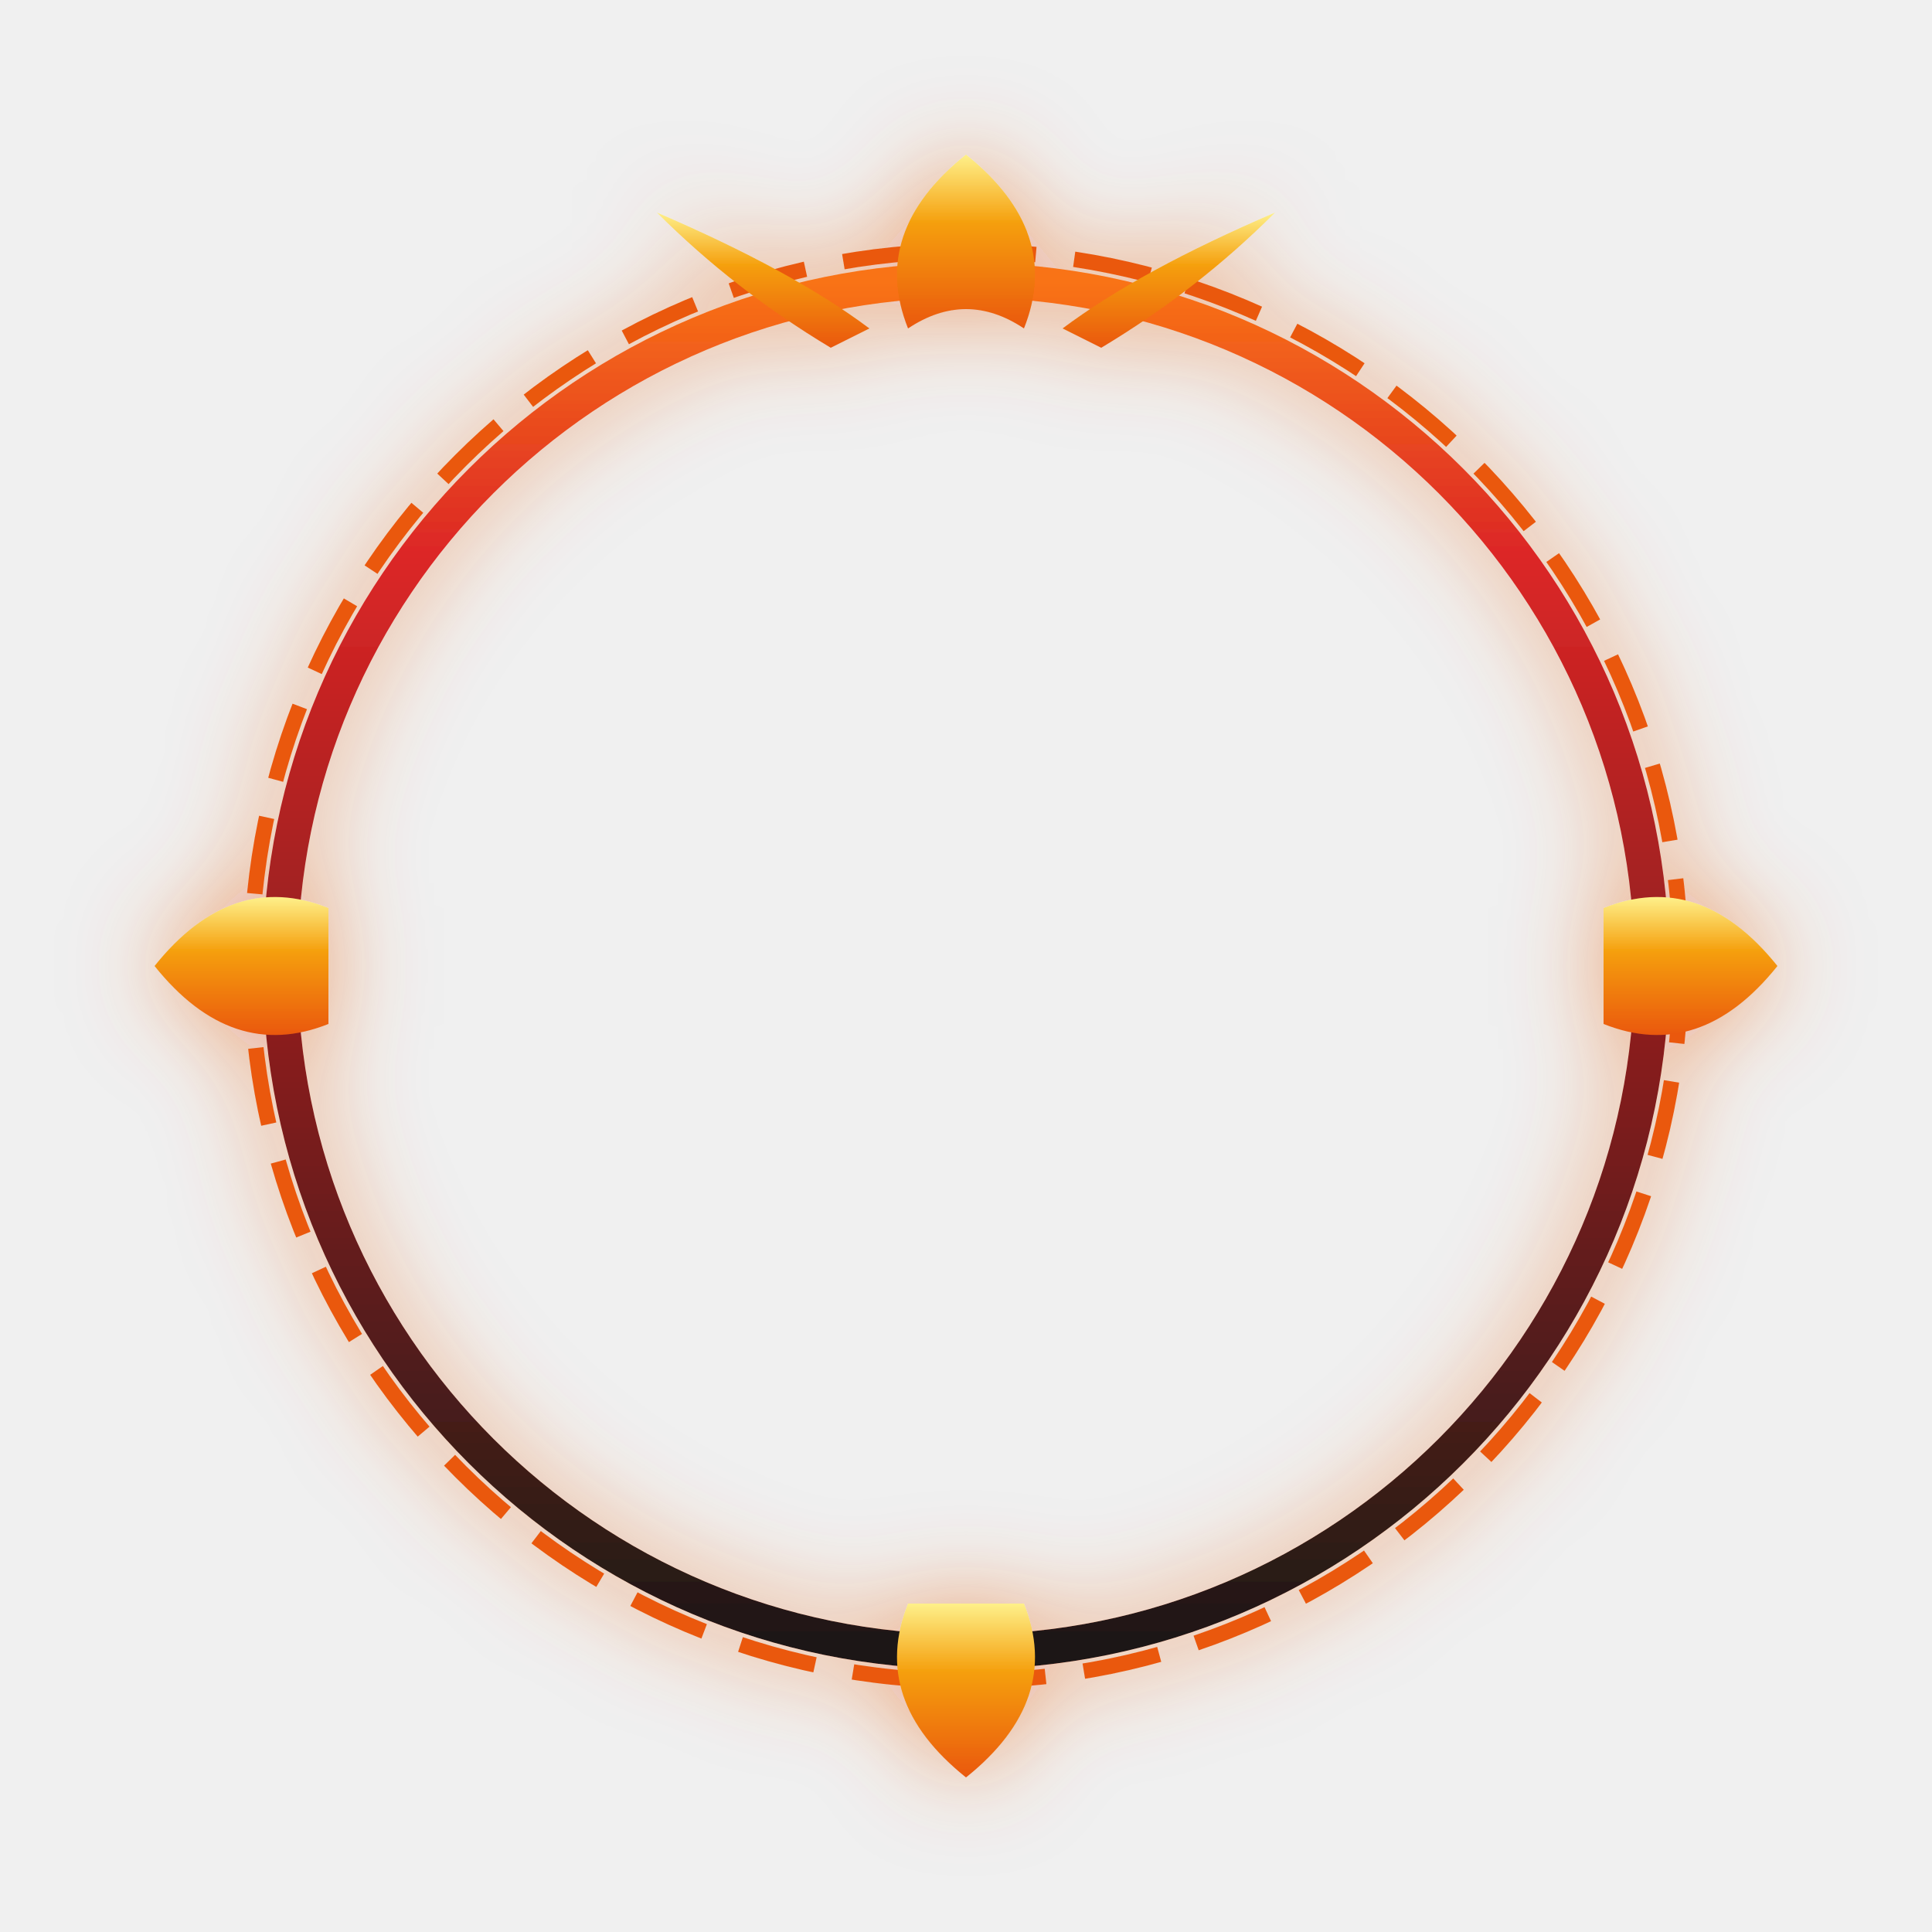
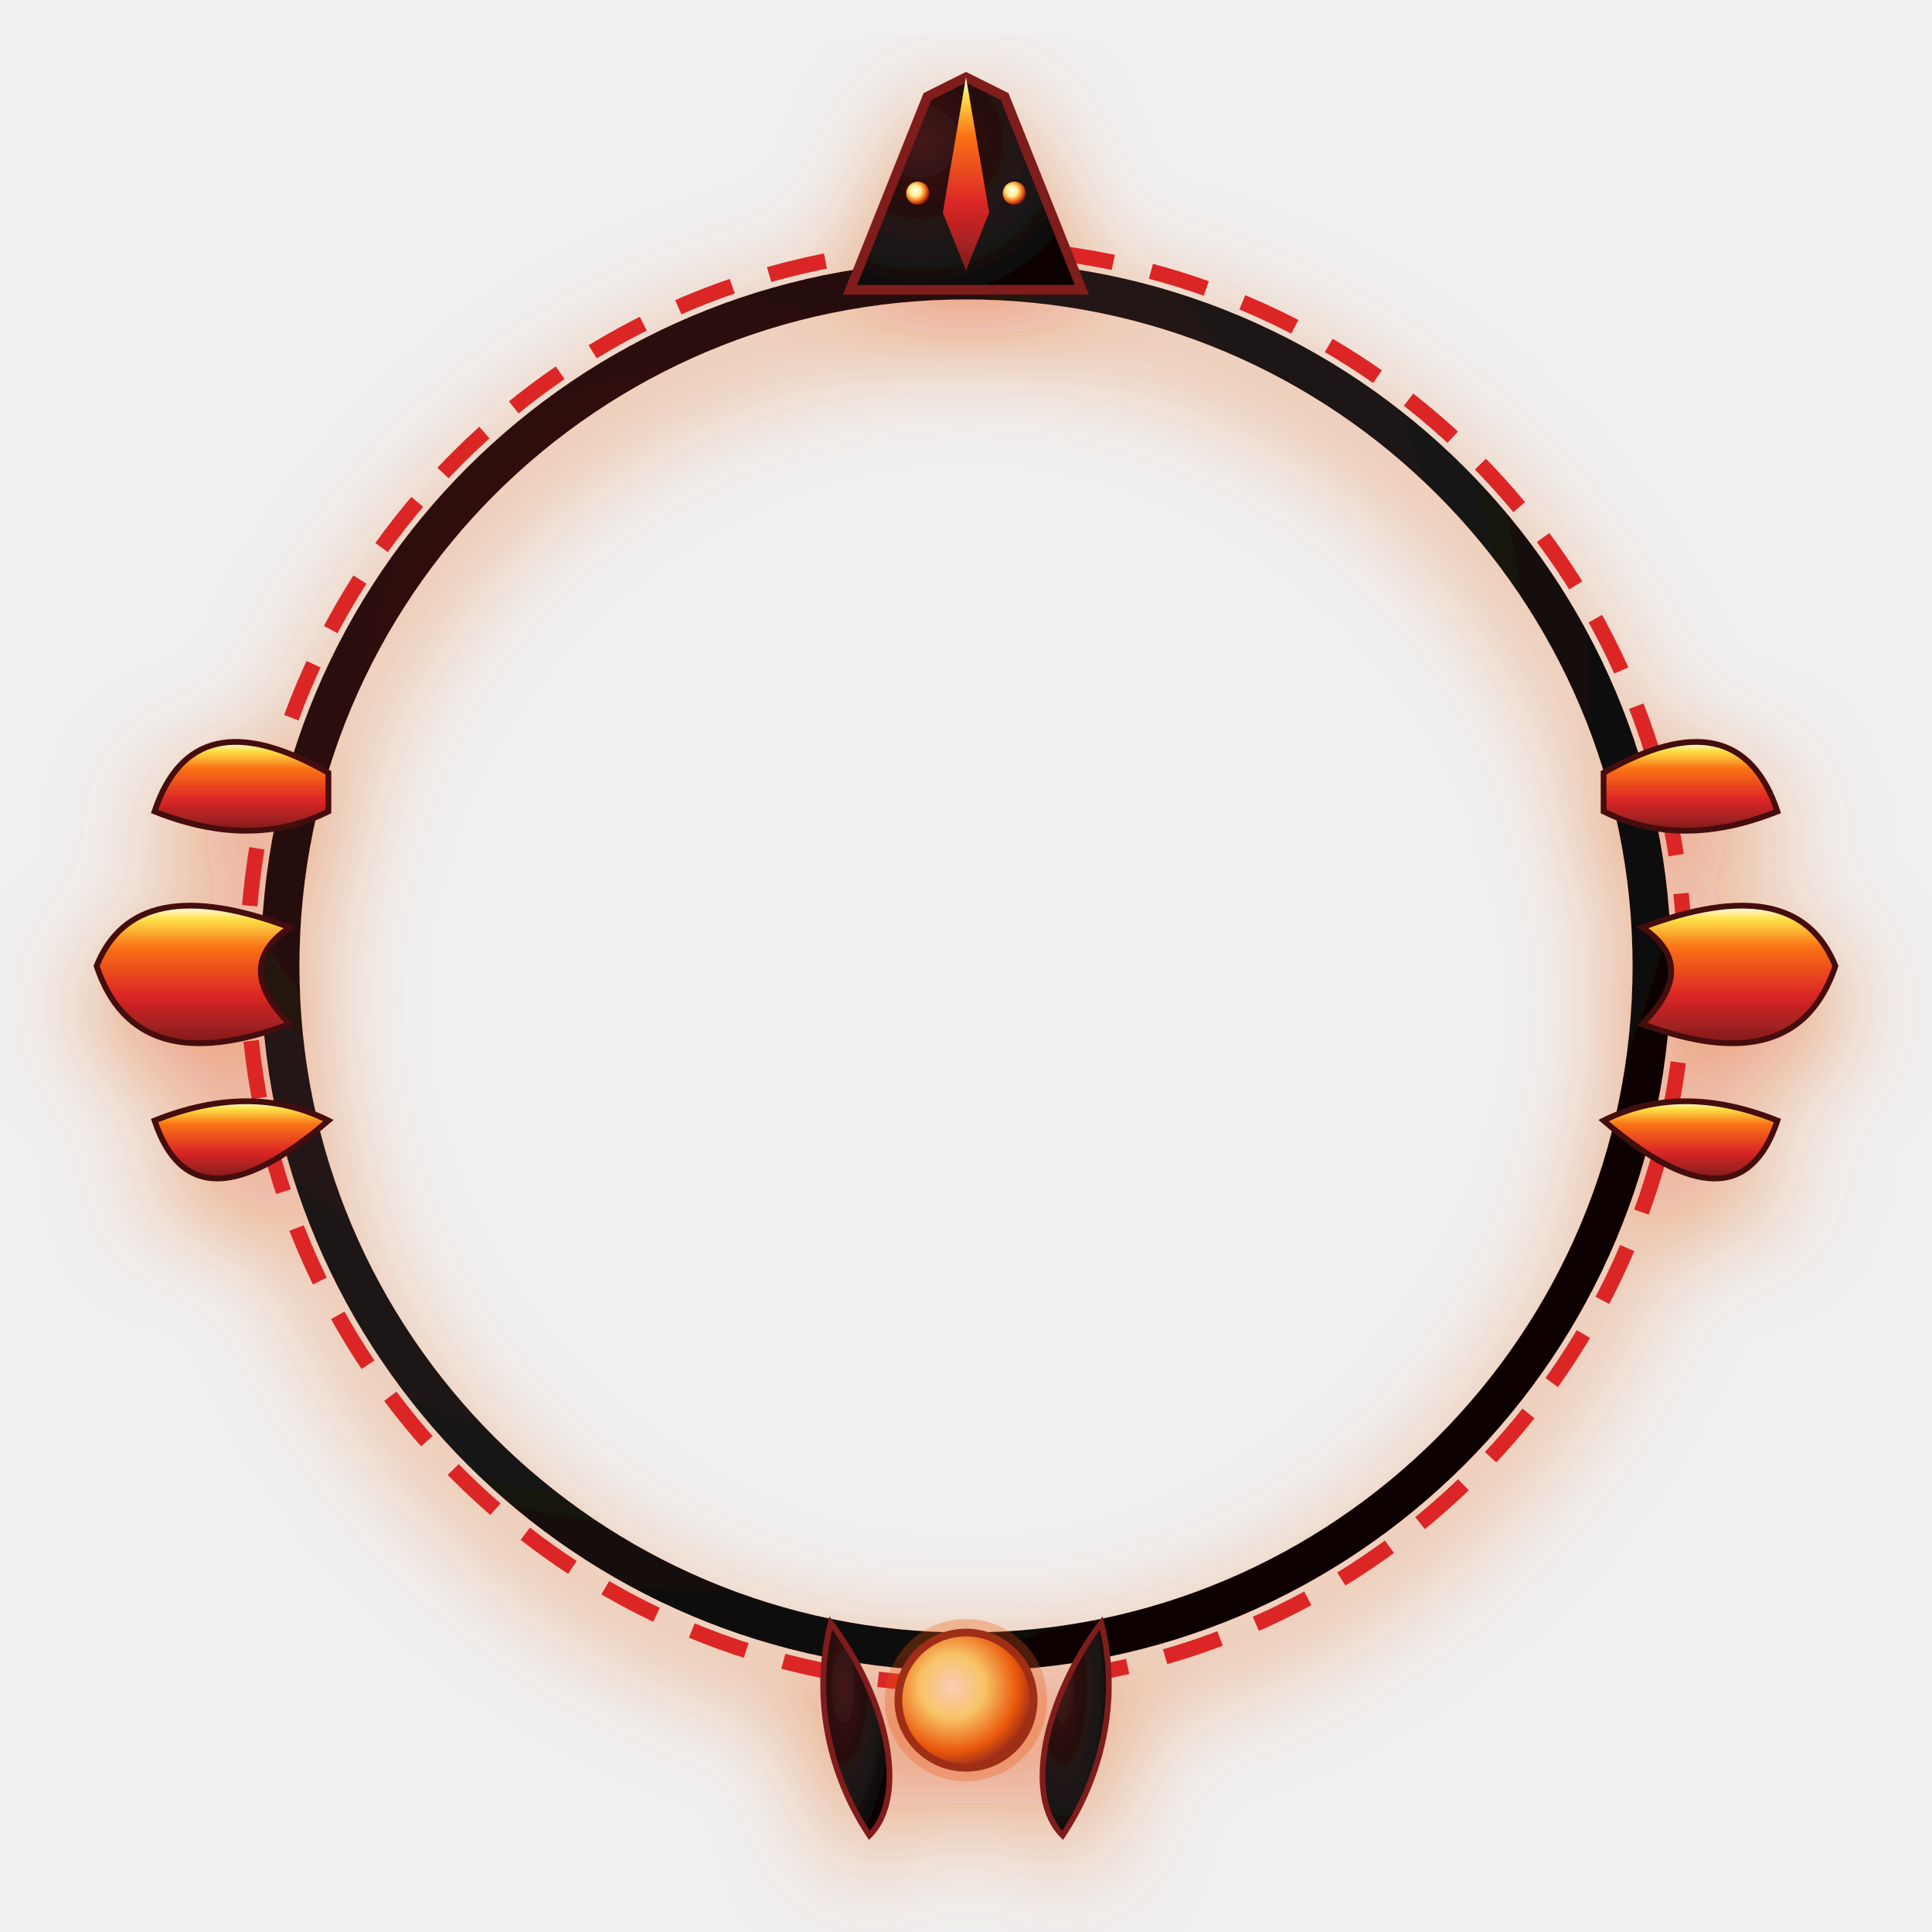
<svg xmlns="http://www.w3.org/2000/svg" viewBox="0 0 100 100" fill="none">
  <defs>
-     <linearGradient id="dragonBasalt" x1="0" y1="1" x2="0" y2="0">
-       <stop offset="0%" stop-color="#1c1917" />
-       <stop offset="40%" stop-color="#7f1d1d" />
-       <stop offset="80%" stop-color="#dc2626" />
-       <stop offset="100%" stop-color="#f97316" />
+     <radialGradient id="dragonBasaltRing" cx="30%" cy="30%" r="75%">
+       <stop offset="0%" stop-color="#441a1a" />
+       <stop offset="35%" stop-color="#2a0d0d" />
+       <stop offset="70%" stop-color="#1c1917" />
+       <stop offset="100%" stop-color="#0a0505" />
+     </radialGradient>
+     <linearGradient id="infernalFlameGrad" x1="0" y1="1" x2="0" y2="0">
+       <stop offset="0%" stop-color="#7f1d1d" />
+       <stop offset="35%" stop-color="#dc2626" />
+       <stop offset="70%" stop-color="#f97316" />
+       <stop offset="90%" stop-color="#fde047" />
+       <stop offset="100%" stop-color="#ffffff" />
    </linearGradient>
-     <linearGradient id="dragonFlameSpurt" x1="0" y1="1" x2="0" y2="0">
-       <stop offset="0%" stop-color="#ea580c" />
-       <stop offset="60%" stop-color="#f59e0b" />
-       <stop offset="100%" stop-color="#fef08a" />
-     </linearGradient>
-     <filter id="fireCalmShadow" x="-20%" y="-20%" width="140%" height="140%">
-       <feDropShadow dx="0" dy="1.5" stdDeviation="1.5" flood-color="#000" flood-opacity="0.85" />
-       <feDropShadow dx="0" dy="0" stdDeviation="2.5" flood-color="#ea580c" flood-opacity="0.5" />
+     <radialGradient id="dragonEyeGlow" cx="40%" cy="40%" r="60%">
+       <stop offset="0%" stop-color="#ffffff" />
+       <stop offset="40%" stop-color="#fef08a" />
+       <stop offset="80%" stop-color="#ea580c" />
+       <stop offset="100%" stop-color="#7f1d1d" />
+     </radialGradient>
+     <filter id="dragonFireShadow" x="-25%" y="-25%" width="150%" height="150%">
+       <feDropShadow dx="0" dy="1.5" stdDeviation="1.5" flood-color="#000000" flood-opacity="0.9" />
+       <feDropShadow dx="0" dy="1.8" stdDeviation="2.8" flood-color="#ea580c" flood-opacity="0.6" />
    </filter>
  </defs>
-   <g filter="url(#fireCalmShadow)">
-     <circle cx="50" cy="50" r="35.5" stroke="url(#dragonBasalt)" stroke-width="1.8" />
-     <circle cx="50" cy="50" r="37" stroke="#ea580c" stroke-width="0.8" stroke-dasharray="4 2" />
-     <path d="M47,17 Q45,12 50,8 Q55,12 53,17 Q50,15 47,17 Z" fill="url(#dragonFlameSpurt)" />
-     <path d="M43,18 Q38,15 34,11 Q41,14 45,17 Z" fill="url(#dragonFlameSpurt)" />
-     <path d="M57,18 Q62,15 66,11 Q59,14 55,17 Z" fill="url(#dragonFlameSpurt)" />
-     <path d="M83,47 Q88,45 92,50 Q88,55 83,53 Z" fill="url(#dragonFlameSpurt)" />
-     <path d="M47,83 Q45,88 50,92 Q55,88 53,83 Z" fill="url(#dragonFlameSpurt)" />
-     <path d="M17,47 Q12,45 8,50 Q12,55 17,53 Z" fill="url(#dragonFlameSpurt)" />
-     <path d="M48,17 Q44,12 50,8 Q56,12 52,17 Z" fill="#fffbeb" opacity="0">
-       <animate attributeName="opacity" values="0; 0; 0.95; 0.4; 0" keyTimes="0; 0.4; 0.45; 0.5; 1" dur="6s" repeatCount="indefinite" />
-     </path>
-     <circle cx="49" cy="8" r="0.8" fill="#fef08a" opacity="0">
-       <animate attributeName="cy" values="8; 4; 2" keyTimes="0; 0.5; 1" dur="6s" repeatCount="indefinite" />
-       <animate attributeName="opacity" values="0; 1; 0" keyTimes="0; 0.45; 0.55" dur="6s" repeatCount="indefinite" />
+   <g filter="url(#dragonFireShadow)">
+     <circle cx="50" cy="50" r="35.5" stroke="url(#dragonBasaltRing)" stroke-width="2" />
+     <circle cx="50" cy="50" r="37.2" stroke="#dc2626" stroke-width="0.8" stroke-dasharray="3 2" />
+     <g fill="url(#infernalFlameGrad)" stroke="#450a0a" stroke-width="0.3">
+       <path d="M15,48 Q7,45 5,50 Q7,56 15,53 Q12,50 15,48 Z" />
+       <path d="M17,40 Q10,36 8,42 Q13,44 17,42 Z" />
+       <path d="M17,58 Q10,64 8,58 Q13,56 17,58 Z" />
+     </g>
+     <g fill="url(#infernalFlameGrad)" stroke="#450a0a" stroke-width="0.3">
+       <path d="M85,48 Q93,45 95,50 Q93,56 85,53 Q88,50 85,48 Z" />
+       <path d="M83,40 Q90,36 92,42 Q87,44 83,42 Z" />
+       <path d="M83,58 Q90,64 92,58 Q87,56 83,58 Z" />
+     </g>
+     <circle cx="50" cy="88" r="3.5" fill="url(#dragonEyeGlow)" stroke="#7f1d1d" stroke-width="0.4" />
+     <path d="M43,84 C46,88 47,93 45,95 C43,92 42,88 43,84 Z" fill="url(#dragonBasaltRing)" stroke="#7f1d1d" stroke-width="0.3" />
+     <path d="M57,84 C54,88 53,93 55,95 C57,92 58,88 57,84 Z" fill="url(#dragonBasaltRing)" stroke="#7f1d1d" stroke-width="0.3" />
+     <g transform="translate(50, 10)">
+       <path d="M-6,5 L-4,0 L-2,-5 L0,-6 L2,-5 L4,0 L6,5 Z" fill="url(#dragonBasaltRing)" stroke="#7f1d1d" stroke-width="0.5" />
+       <polygon points="0,-6 -1.2,1 0,4 1.2,1" fill="url(#infernalFlameGrad)" />
+       <circle cx="-2.5" cy="0" r="0.6" fill="url(#dragonEyeGlow)" />
+       <circle cx="2.5" cy="0" r="0.6" fill="url(#dragonEyeGlow)" />
+     </g>
+     <circle cx="50" cy="88" r="4.2" fill="#ea580c" opacity="0.3">
+       <animate attributeName="opacity" values="0.25; 0.65; 0.3; 0.7; 0.25" dur="1.8s" repeatCount="indefinite" />
+       <animate attributeName="r" values="3.8; 4.6; 4.0; 4.8; 3.8" dur="1.8s" repeatCount="indefinite" />
    </circle>
-     <circle cx="52" cy="9" r="0.8" fill="#f97316" opacity="0">
-       <animate attributeName="cy" values="9; 5; 3" keyTimes="0; 0.5; 1" dur="6s" repeatCount="indefinite" />
-       <animate attributeName="opacity" values="0; 1; 0" keyTimes="0; 0.46; 0.56" dur="6s" repeatCount="indefinite" />
+     <g transform="translate(50, 4)">
+       <path d="M0,-5 Q2,-1 4,1 Q0,0 -4,1 Q-2,-1 0,-5 Z" fill="#ffffff" opacity="0">
+         <animate attributeName="opacity" values="0; 0; 0.95; 0.3; 0.9; 0; 0" keyTimes="0; 0.40; 0.45; 0.50; 0.55; 0.62; 1" dur="6.5s" repeatCount="indefinite" />
+         <animateTransform attributeName="transform" type="scale" values="0.4; 0.4; 1.5; 0.8; 1.4; 0.4; 0.4" keyTimes="0; 0.40; 0.45; 0.50; 0.55; 0.62; 1" dur="6.5s" repeatCount="indefinite" />
+       </path>
+     </g>
+     <circle cx="48" cy="4" r="0.8" fill="#fef08a" opacity="0">
+       <animate attributeName="cy" values="4; 4; -1; -4; 4" keyTimes="0; 0.42; 0.48; 0.56; 1" dur="6.5s" repeatCount="indefinite" />
+       <animate attributeName="opacity" values="0; 0; 0.95; 0; 0" keyTimes="0; 0.42; 0.46; 0.56; 1" dur="6.5s" repeatCount="indefinite" />
+     </circle>
+     <circle cx="52" cy="5" r="0.8" fill="#f97316" opacity="0">
+       <animate attributeName="cy" values="5; 5; 0; -3; 5" keyTimes="0; 0.44; 0.50; 0.58; 1" dur="6.5s" repeatCount="indefinite" />
+       <animate attributeName="opacity" values="0; 0; 0.95; 0; 0" keyTimes="0; 0.44; 0.48; 0.58; 1" dur="6.5s" repeatCount="indefinite" />
    </circle>
  </g>
</svg>
